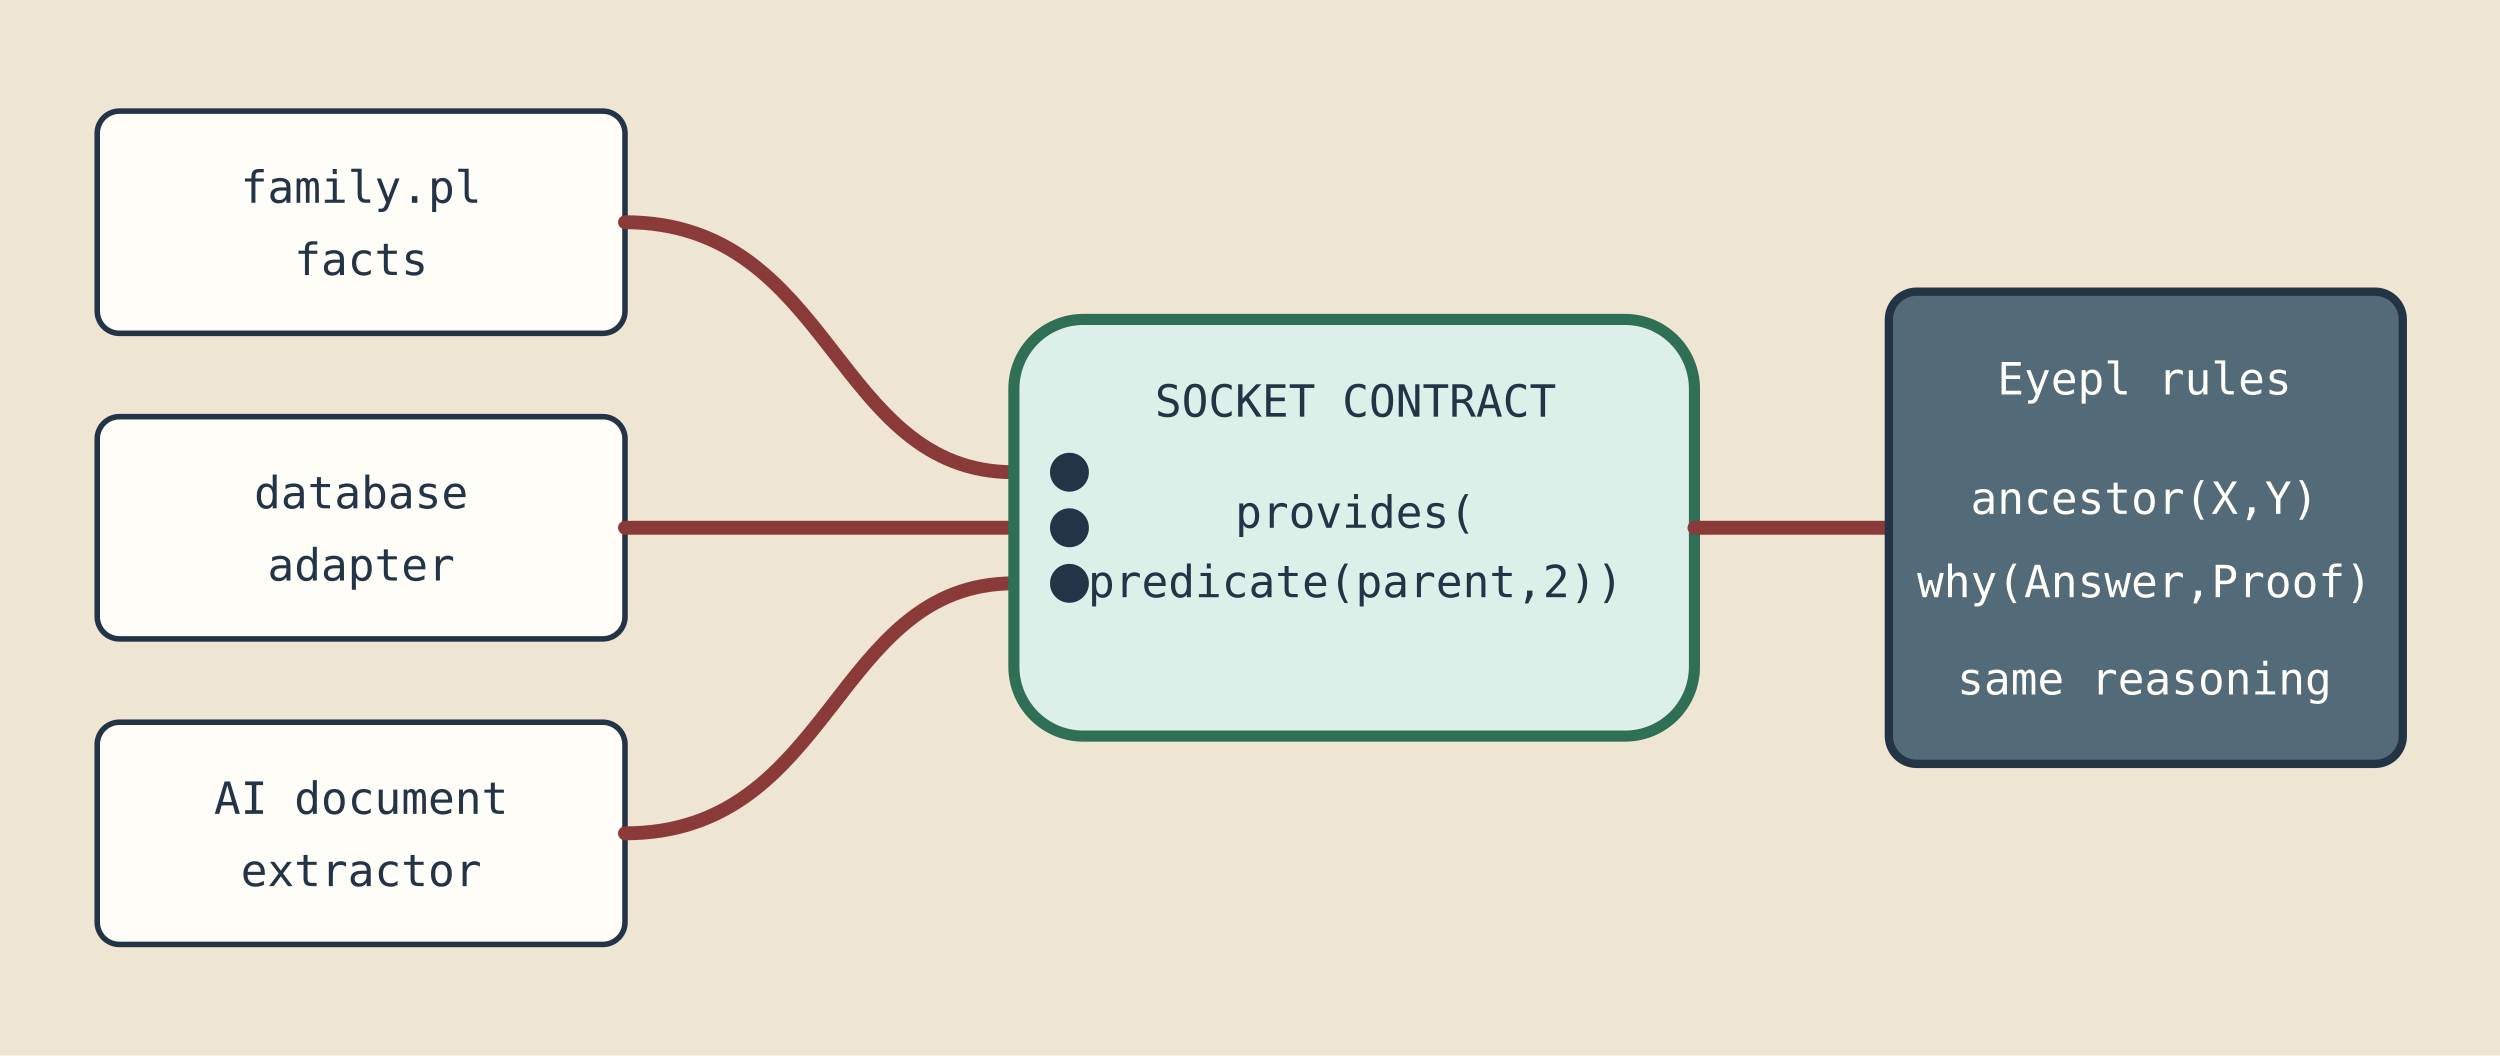
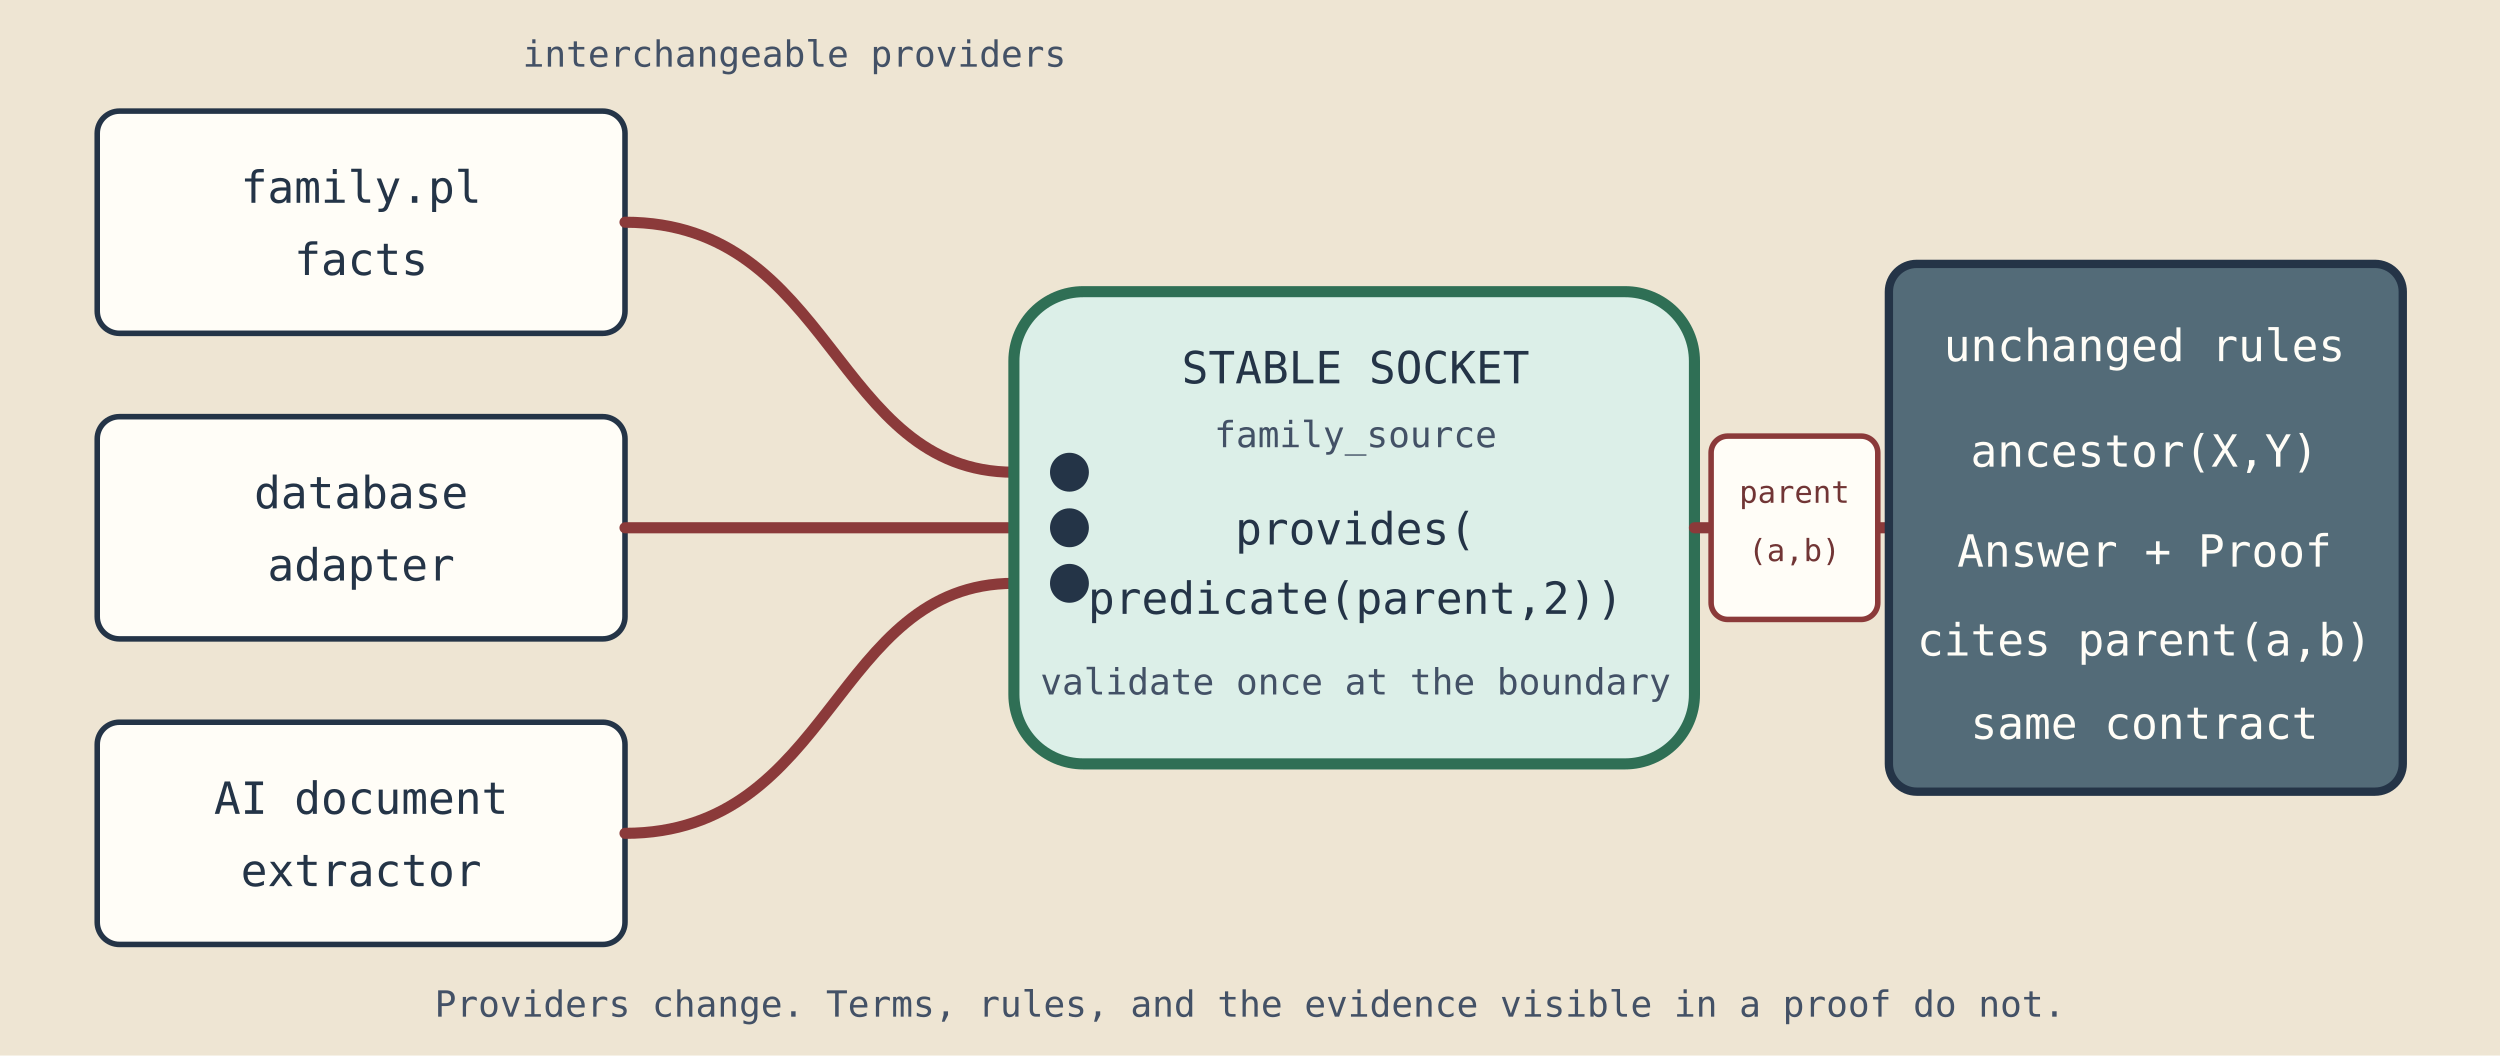
<svg xmlns="http://www.w3.org/2000/svg" width="900" height="380" viewBox="0 0 900 380" role="img" aria-labelledby="title desc">
  <style>
    .bg{fill:#eee5d3}.provider{fill:#fffdf7;stroke:#243447;stroke-width:2}.socket{fill:#dcefe8;stroke:#2f6f55;stroke-width:4}
-     .engine{fill:#536b78;stroke:#243447;stroke-width:3}.text{fill:#243447;font:16px ui-monospace,monospace}.light{fill:#fffdf7;font:16px ui-monospace,monospace}
-     .cable{fill:none;stroke:#8b3a3a;stroke-width:5;stroke-linecap:round}.pin{fill:#243447}
+     .engine{fill:#536b78;stroke:#243447;stroke-width:3}.text{fill:#243447;font:16px ui-monospace,monospace}.small{fill:#435166;font:13px ui-monospace,monospace}.claim-text{fill:#713535;font:11px ui-monospace,monospace}.light{fill:#fffdf7;font:16px ui-monospace,monospace}
+     .cable{fill:none;stroke:#8b3a3a;stroke-width:4;stroke-linecap:round}.claim{fill:#fffdf7;stroke:#8b3a3a;stroke-width:2}.pin{fill:#243447}
  </style>
  <rect width="900" height="380" class="bg" />
  <rect class="provider" x="35" y="40" width="190" height="80" rx="8" />
  <text class="text" x="130" y="73" text-anchor="middle">family.pl</text>
  <text class="text" x="130" y="99" text-anchor="middle">facts</text>
  <rect class="provider" x="35" y="150" width="190" height="80" rx="8" />
  <text class="text" x="130" y="183" text-anchor="middle">database</text>
  <text class="text" x="130" y="209" text-anchor="middle">adapter</text>
  <rect class="provider" x="35" y="260" width="190" height="80" rx="8" />
  <text class="text" x="130" y="293" text-anchor="middle">AI document</text>
  <text class="text" x="130" y="319" text-anchor="middle">extractor</text>
  <path class="cable" d="M225 80 C300 80 300 170 365 170 M225 190 H365 M225 300 C300 300 300 210 365 210" />
-   <rect class="socket" x="365" y="115" width="245" height="150" rx="25" />
-   <text class="text" x="488" y="150" text-anchor="middle">SOCKET CONTRACT</text>
-   <text class="text" x="488" y="190" text-anchor="middle">provides(</text>
-   <text class="text" x="488" y="215" text-anchor="middle">predicate(parent,2))</text>
+   <text class="small" x="286" y="24" text-anchor="middle">interchangeable providers</text>
+   <rect class="socket" x="365" y="105" width="245" height="170" rx="25" />
+   <text class="text" x="488" y="138" text-anchor="middle">STABLE SOCKET</text>
+   <text class="small" x="488" y="161" text-anchor="middle">family_source</text>
+   <text class="text" x="488" y="196" text-anchor="middle">provides(</text>
+   <text class="text" x="488" y="221" text-anchor="middle">predicate(parent,2))</text>
+   <text class="small" x="488" y="250" text-anchor="middle">validate once at the boundary</text>
  <circle class="pin" cx="385" cy="170" r="7" />
  <circle class="pin" cx="385" cy="190" r="7" />
  <circle class="pin" cx="385" cy="210" r="7" />
-   <path class="cable" d="M610 190 H680" />
-   <rect class="engine" x="680" y="105" width="185" height="170" rx="10" />
-   <text class="light" x="772" y="142" text-anchor="middle">Eyepl rules</text>
-   <text class="light" x="772" y="185" text-anchor="middle">ancestor(X,Y)</text>
-   <text class="light" x="772" y="215" text-anchor="middle">why(Answer,Proof)</text>
-   <text class="light" x="772" y="250" text-anchor="middle">same reasoning</text>
+   <path class="cable" d="M610 190H680" />
+   <rect class="claim" x="616" y="157" width="60" height="66" rx="6" />
+   <text class="claim-text" x="646" y="181" text-anchor="middle">parent</text>
+   <text class="claim-text" x="646" y="202" text-anchor="middle">(a,b)</text>
+   <rect class="engine" x="680" y="95" width="185" height="190" rx="10" />
+   <text class="light" x="772" y="130" text-anchor="middle">unchanged rules</text>
+   <text class="light" x="772" y="168" text-anchor="middle">ancestor(X,Y)</text>
+   <text class="light" x="772" y="204" text-anchor="middle">Answer + Proof</text>
+   <text class="light" x="772" y="236" text-anchor="middle">cites parent(a,b)</text>
+   <text class="light" x="772" y="266" text-anchor="middle">same contract</text>
+   <text class="small" x="450" y="366" text-anchor="middle">Providers change. Terms, rules, and the evidence visible in a proof do not.</text>
</svg>
